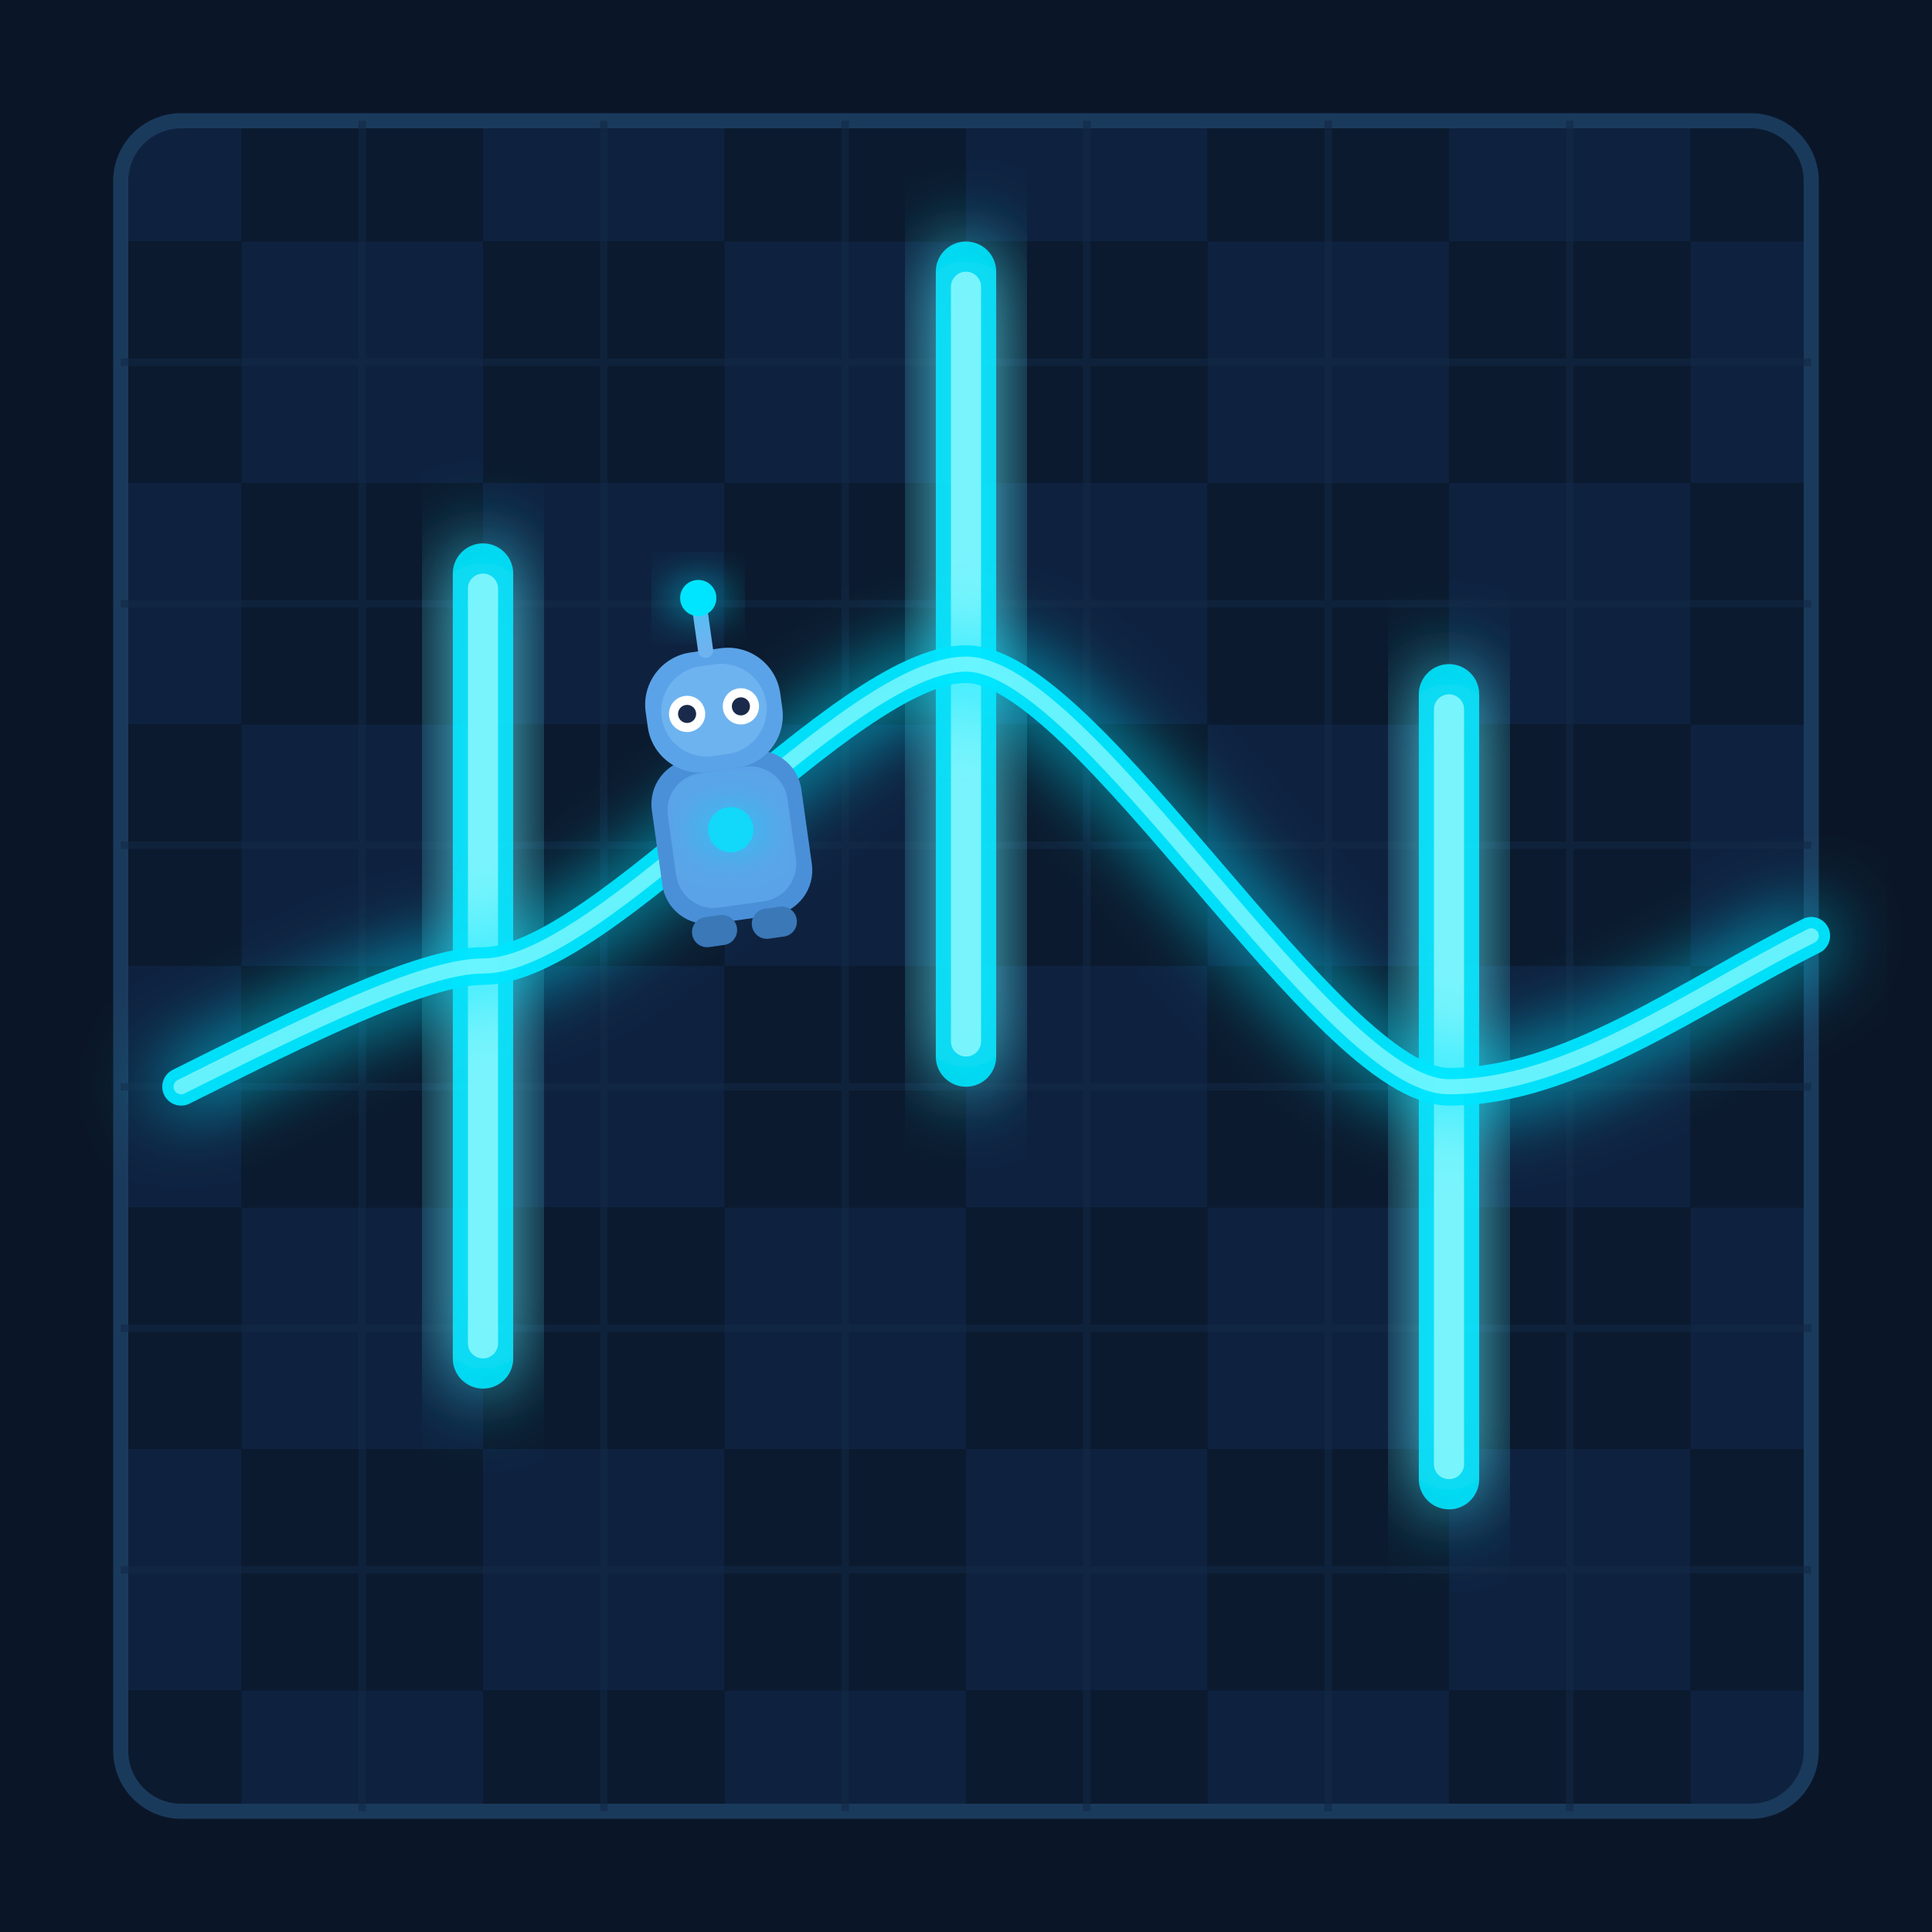
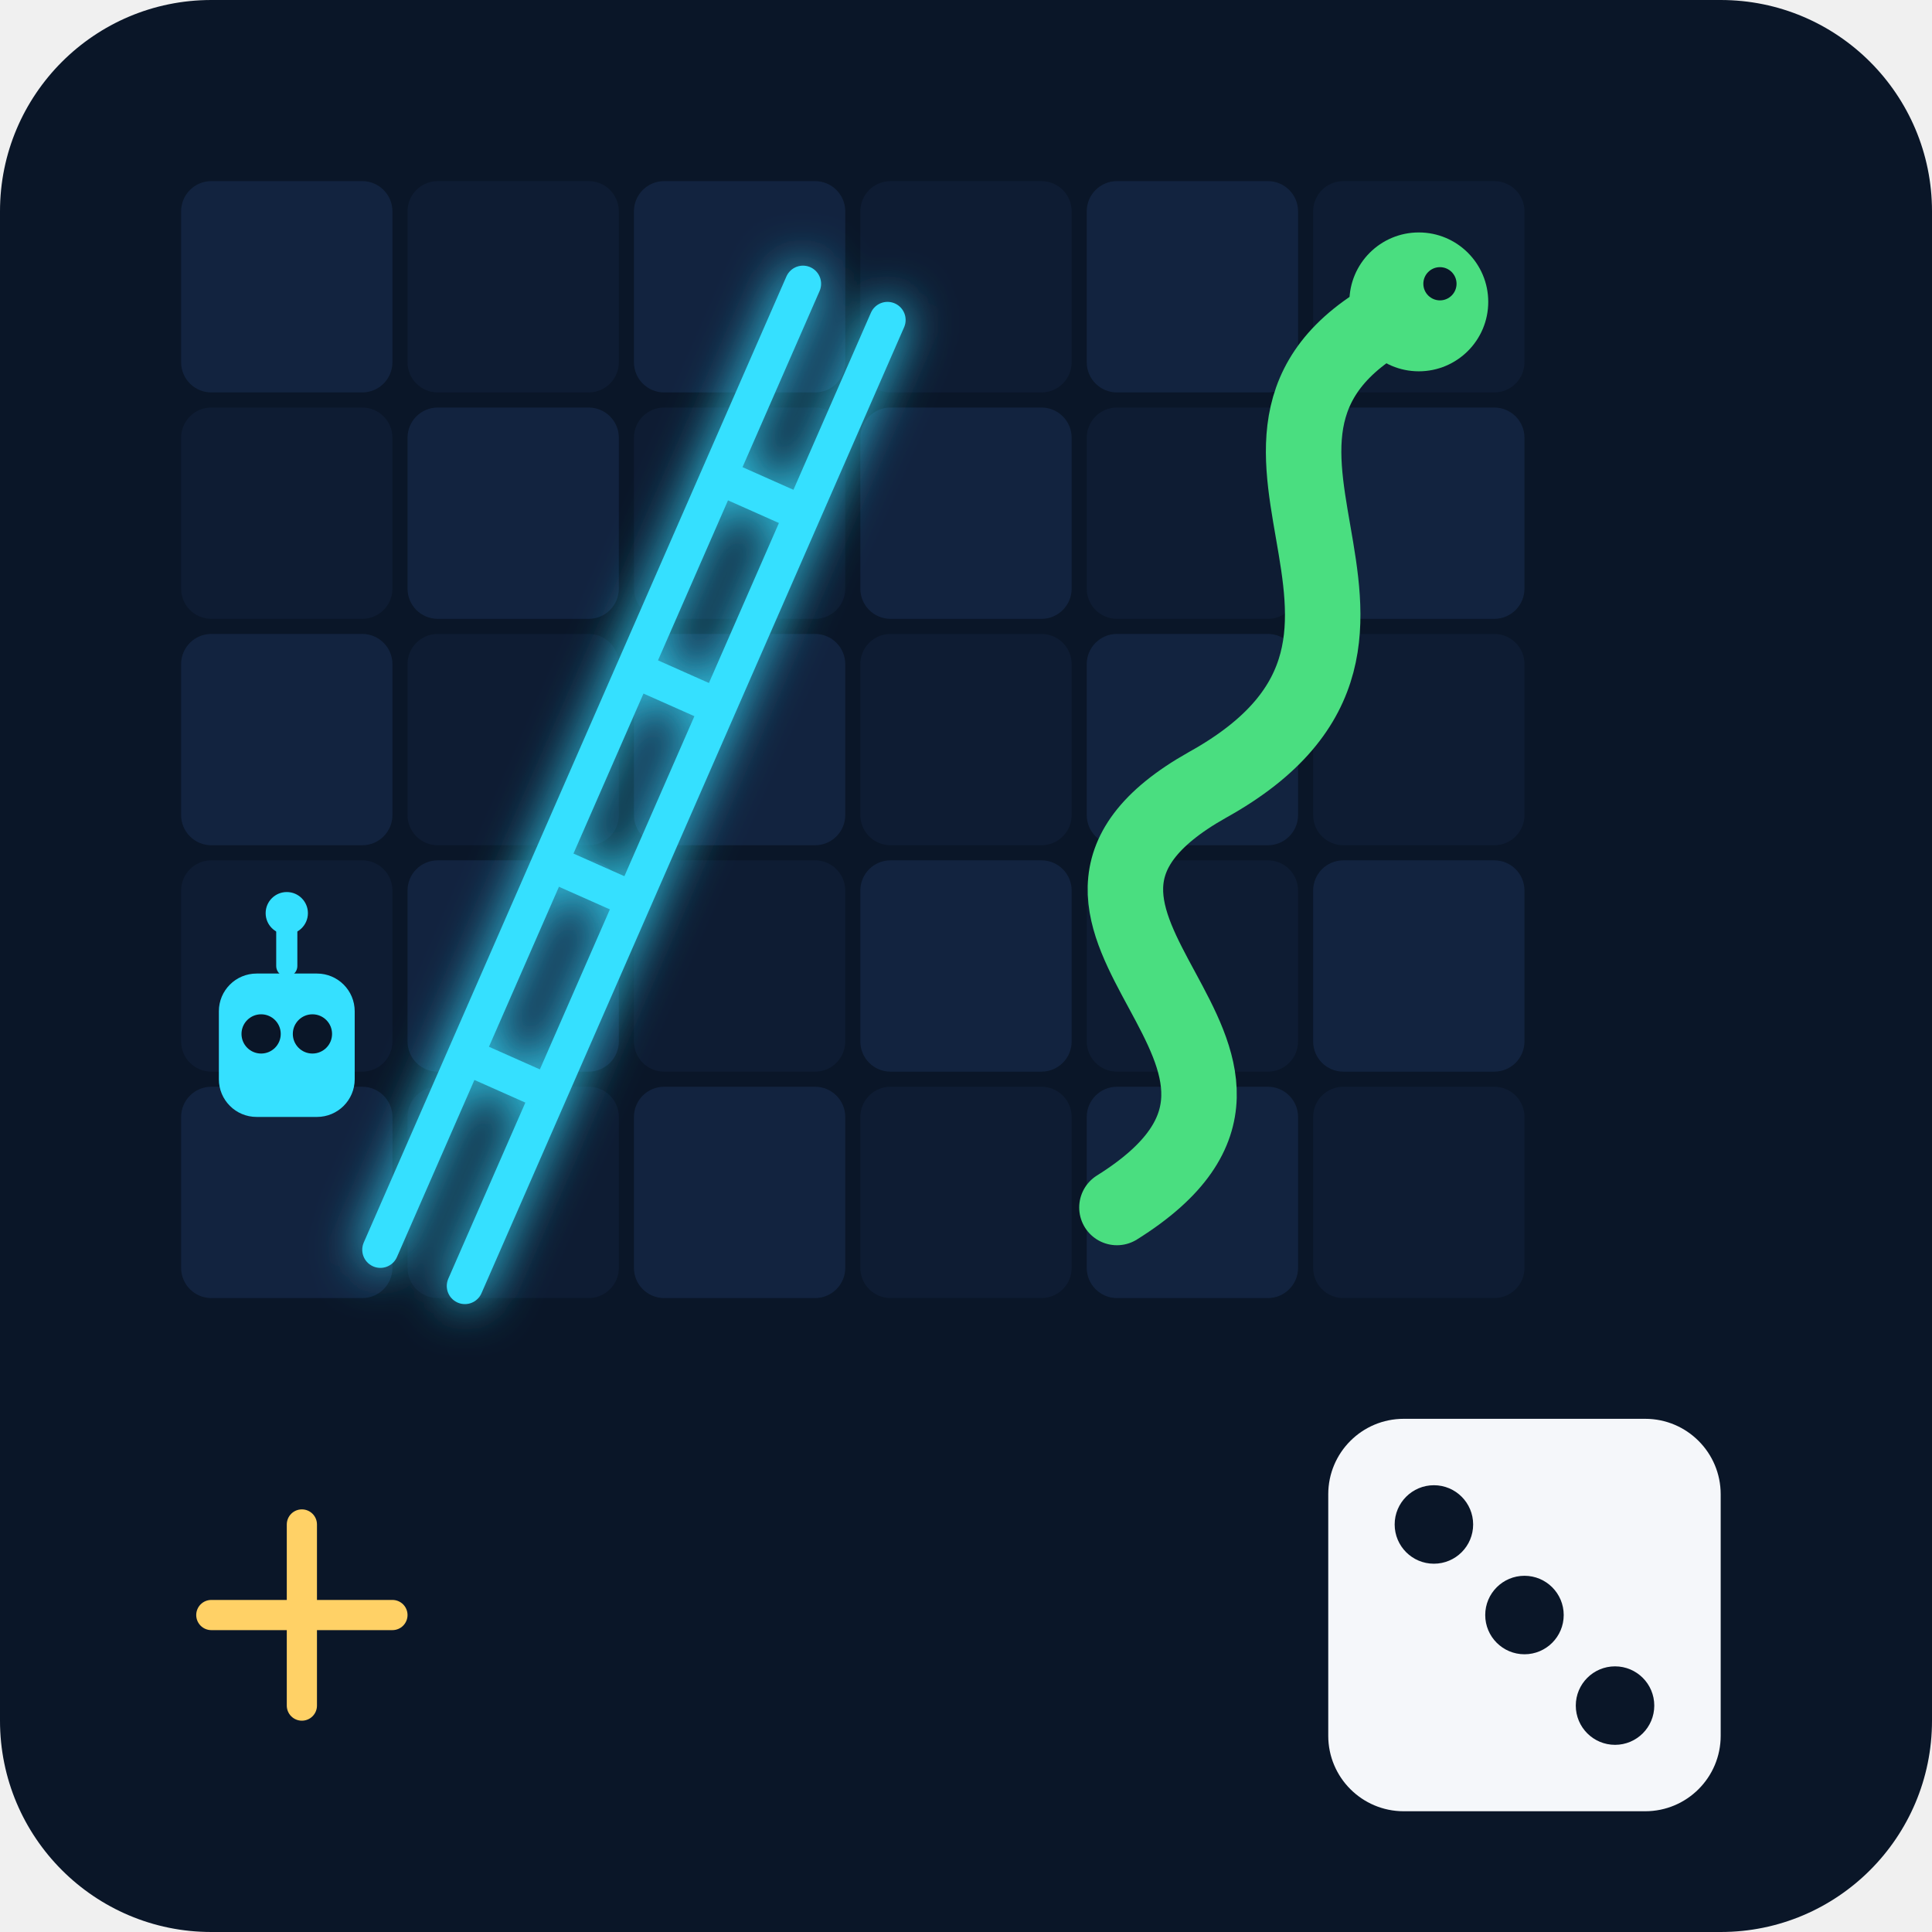
<svg xmlns="http://www.w3.org/2000/svg" width="128" height="128" viewBox="0 0 128 128">
  <defs>
-     <filter id="glow" x="-50%" y="-50%" width="200%" height="200%">
-       <feGaussianBlur in="SourceGraphic" stdDeviation="2.5" result="blur" />
+     <filter id="glow" x="-40%" y="-40%" width="180%" height="180%">
+       <feGaussianBlur stdDeviation="1.6" result="blur" />
      <feMerge>
        <feMergeNode in="blur" />
        <feMergeNode in="SourceGraphic" />
      </feMerge>
    </filter>
-     <filter id="softglow" x="-50%" y="-50%" width="200%" height="200%">
-       <feGaussianBlur in="SourceGraphic" stdDeviation="1.5" result="blur" />
-       <feMerge>
-         <feMergeNode in="blur" />
-         <feMergeNode in="SourceGraphic" />
-       </feMerge>
-     </filter>
-     <pattern id="checker" x="0" y="0" width="32" height="32" patternUnits="userSpaceOnUse">
-       <rect x="0" y="0" width="16" height="16" fill="#0e2240" />
-       <rect x="16" y="0" width="16" height="16" fill="#0b1a2e" />
-       <rect x="0" y="16" width="16" height="16" fill="#0b1a2e" />
-       <rect x="16" y="16" width="16" height="16" fill="#0e2240" />
-     </pattern>
  </defs>
-   <rect width="128" height="128" fill="#0a1628" />
-   <rect x="8" y="8" width="112" height="112" fill="url(#checker)" rx="4" />
-   <rect x="8" y="8" width="112" height="112" fill="none" stroke="#1a3a5c" stroke-width="1" rx="4" />
-   <g stroke="#122844" stroke-width="0.5" opacity="0.6">
-     <line x1="24" y1="8" x2="24" y2="120" />
-     <line x1="40" y1="8" x2="40" y2="120" />
-     <line x1="56" y1="8" x2="56" y2="120" />
-     <line x1="72" y1="8" x2="72" y2="120" />
-     <line x1="88" y1="8" x2="88" y2="120" />
-     <line x1="104" y1="8" x2="104" y2="120" />
-     <line x1="8" y1="24" x2="120" y2="24" />
-     <line x1="8" y1="40" x2="120" y2="40" />
-     <line x1="8" y1="56" x2="120" y2="56" />
-     <line x1="8" y1="72" x2="120" y2="72" />
-     <line x1="8" y1="88" x2="120" y2="88" />
-     <line x1="8" y1="104" x2="120" y2="104" />
+   <rect x="0" y="0" width="128" height="128" rx="14" fill="#0a1628" />
+   <g>
+     <rect x="12" y="12" width="14" height="14" rx="2" fill="#12233f" />
+     <rect x="27" y="12" width="14" height="14" rx="2" fill="#0e1c33" />
+     <rect x="42" y="12" width="14" height="14" rx="2" fill="#12233f" />
+     <rect x="57" y="12" width="14" height="14" rx="2" fill="#0e1c33" />
+     <rect x="72" y="12" width="14" height="14" rx="2" fill="#12233f" />
+     <rect x="87" y="12" width="14" height="14" rx="2" fill="#0e1c33" />
+     <rect x="12" y="27" width="14" height="14" rx="2" fill="#0e1c33" />
+     <rect x="27" y="27" width="14" height="14" rx="2" fill="#12233f" />
+     <rect x="42" y="27" width="14" height="14" rx="2" fill="#0e1c33" />
+     <rect x="57" y="27" width="14" height="14" rx="2" fill="#12233f" />
+     <rect x="72" y="27" width="14" height="14" rx="2" fill="#0e1c33" />
+     <rect x="87" y="27" width="14" height="14" rx="2" fill="#12233f" />
+     <rect x="12" y="42" width="14" height="14" rx="2" fill="#12233f" />
+     <rect x="27" y="42" width="14" height="14" rx="2" fill="#0e1c33" />
+     <rect x="42" y="42" width="14" height="14" rx="2" fill="#12233f" />
+     <rect x="57" y="42" width="14" height="14" rx="2" fill="#0e1c33" />
+     <rect x="72" y="42" width="14" height="14" rx="2" fill="#12233f" />
+     <rect x="87" y="42" width="14" height="14" rx="2" fill="#0e1c33" />
+     <rect x="12" y="57" width="14" height="14" rx="2" fill="#0e1c33" />
+     <rect x="27" y="57" width="14" height="14" rx="2" fill="#12233f" />
+     <rect x="42" y="57" width="14" height="14" rx="2" fill="#0e1c33" />
+     <rect x="57" y="57" width="14" height="14" rx="2" fill="#12233f" />
+     <rect x="72" y="57" width="14" height="14" rx="2" fill="#0e1c33" />
+     <rect x="87" y="57" width="14" height="14" rx="2" fill="#12233f" />
+     <rect x="12" y="72" width="14" height="14" rx="2" fill="#12233f" />
+     <rect x="27" y="72" width="14" height="14" rx="2" fill="#0e1c33" />
+     <rect x="42" y="72" width="14" height="14" rx="2" fill="#12233f" />
+     <rect x="57" y="72" width="14" height="14" rx="2" fill="#0e1c33" />
+     <rect x="72" y="72" width="14" height="14" rx="2" fill="#12233f" />
+     <rect x="87" y="72" width="14" height="14" rx="2" fill="#0e1c33" />
  </g>
-   <g filter="url(#glow)">
-     <rect x="30" y="36" width="4" height="56" rx="2" fill="#00e5ff" opacity="0.9" />
-     <rect x="31" y="38" width="2" height="52" rx="1" fill="#aaffff" opacity="0.7" />
+   <g stroke="#35e0ff" stroke-width="2.4" stroke-linecap="round" filter="url(#glow)">
+     <line x1="25.2" y1="82.8" x2="53.2" y2="18.8" />
+     <line x1="30.8" y1="85.2" x2="58.8" y2="21.2" />
+     <line x1="30.9" y1="70" x2="36.3" y2="72.4" />
+     <line x1="36.5" y1="57.2" x2="41.9" y2="59.6" />
+     <line x1="42.1" y1="44.4" x2="47.5" y2="46.8" />
+     <line x1="47.7" y1="31.6" x2="53.1" y2="34" />
  </g>
-   <g filter="url(#glow)">
-     <rect x="62" y="16" width="4" height="56" rx="2" fill="#00e5ff" opacity="0.9" />
-     <rect x="63" y="18" width="2" height="52" rx="1" fill="#aaffff" opacity="0.7" />
+   <g fill="none" stroke="#4ade80" stroke-width="5" stroke-linecap="round">
+     <path d="M 94 20 C 76 28, 98 42, 80 52 C 64 61, 90 70, 74 80" />
  </g>
-   <g filter="url(#glow)">
-     <rect x="94" y="44" width="4" height="56" rx="2" fill="#00e5ff" opacity="0.9" />
-     <rect x="95" y="46" width="2" height="52" rx="1" fill="#aaffff" opacity="0.7" />
+   <circle cx="94" cy="20" r="4.6" fill="#4ade80" />
+   <circle cx="95.4" cy="18.8" r="1.1" fill="#0a1628" />
+   <g>
+     <line x1="19" y1="64" x2="19" y2="61.5" stroke="#35e0ff" stroke-width="1.4" stroke-linecap="round" />
+     <circle cx="19" cy="60.5" r="1.4" fill="#35e0ff" />
+     <rect x="14.5" y="64.5" width="9" height="9.5" rx="2.5" fill="#35e0ff" />
+     <circle cx="17.3" cy="68.5" r="1.3" fill="#0a1628" />
+     <circle cx="20.7" cy="68.5" r="1.3" fill="#0a1628" />
  </g>
-   <g filter="url(#glow)">
-     <path d="M 12,72 C 20,68 28,64 32,64 C 40,64 56,44 64,44 C 72,44 88,72 96,72 C 104,72 112,66 120,62" fill="none" stroke="#00e5ff" stroke-width="2.5" stroke-linecap="round" opacity="0.95" />
+   <g>
+     <rect x="88" y="94" width="26" height="26" rx="5" fill="#f5f7fa" />
+     <circle cx="95" cy="101" r="2.6" fill="#0a1628" />
+     <circle cx="101" cy="107" r="2.6" fill="#0a1628" />
+     <circle cx="107" cy="113" r="2.6" fill="#0a1628" />
  </g>
-   <path d="M 12,72 C 20,68 28,64 32,64 C 40,64 56,44 64,44 C 72,44 88,72 96,72 C 104,72 112,66 120,62" fill="none" stroke="#aaffff" stroke-width="1" stroke-linecap="round" opacity="0.6" />
-   <g transform="translate(48,52) rotate(-8)">
-     <rect x="-5" y="-2" width="10" height="11" rx="3" fill="#4a90d9" />
-     <rect x="-4" y="-1" width="8" height="9" rx="2.5" fill="#5ba3e8" />
-     <rect x="-4.5" y="-9" width="9" height="8" rx="3.5" fill="#5ba3e8" />
-     <rect x="-3.5" y="-8" width="7" height="6" rx="3" fill="#6db3f0" />
-     <circle cx="-1.8" cy="-5" r="1.2" fill="#ffffff" />
-     <circle cx="1.8" cy="-5" r="1.2" fill="#ffffff" />
-     <circle cx="-1.8" cy="-5" r="0.6" fill="#1a2a4a" />
-     <circle cx="1.8" cy="-5" r="0.6" fill="#1a2a4a" />
-     <line x1="0" y1="-9" x2="0" y2="-12" stroke="#6db3f0" stroke-width="1" stroke-linecap="round" />
-     <circle cx="0" cy="-12.5" r="1.2" fill="#00e5ff" filter="url(#softglow)" />
-     <rect x="-3.5" y="8.5" width="3" height="2" rx="1" fill="#3a78b8" />
-     <rect x="0.5" y="8.5" width="3" height="2" rx="1" fill="#3a78b8" />
-     <circle cx="0" cy="3" r="1.5" fill="#00e5ff" opacity="0.8" filter="url(#softglow)" />
+   <g stroke="#ffd166" stroke-width="2" stroke-linecap="round" fill="none">
+     <line x1="14" y1="107" x2="26" y2="107" />
+     <line x1="20" y1="101" x2="20" y2="113" />
  </g>
-   <rect width="128" height="128" fill="none" stroke="#0a1628" stroke-width="6" rx="4" opacity="0.5" />
</svg>
